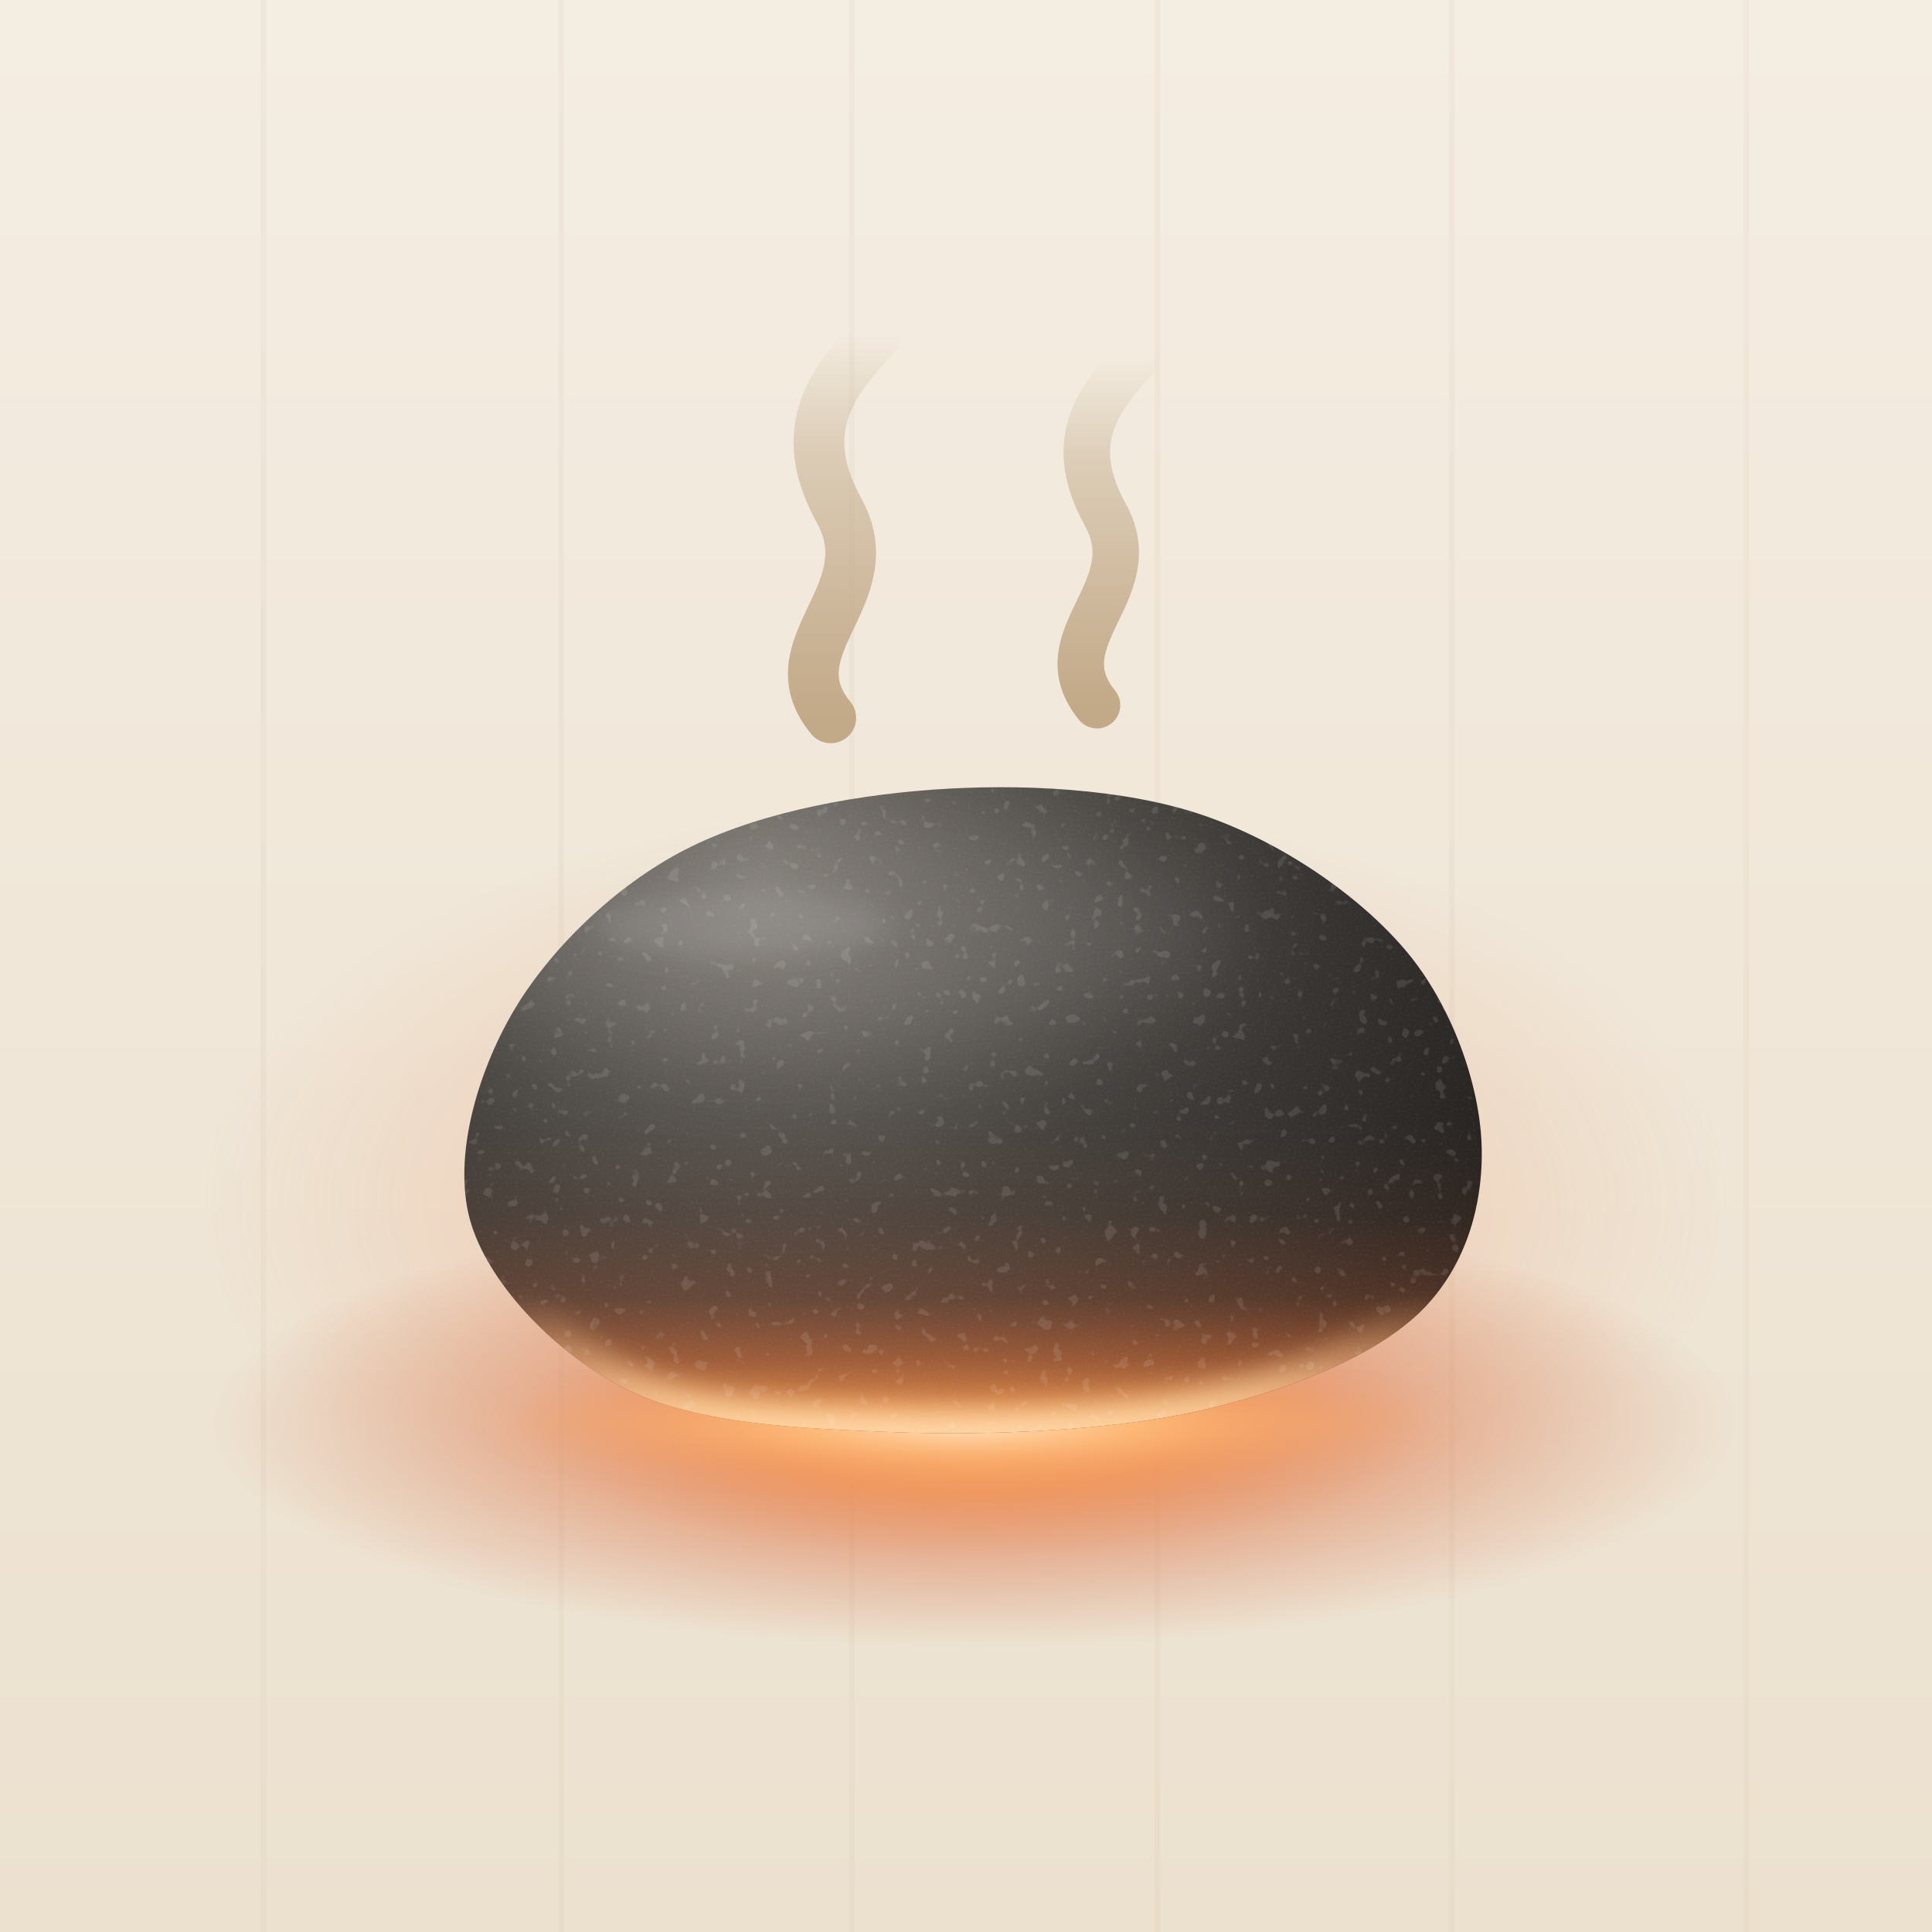
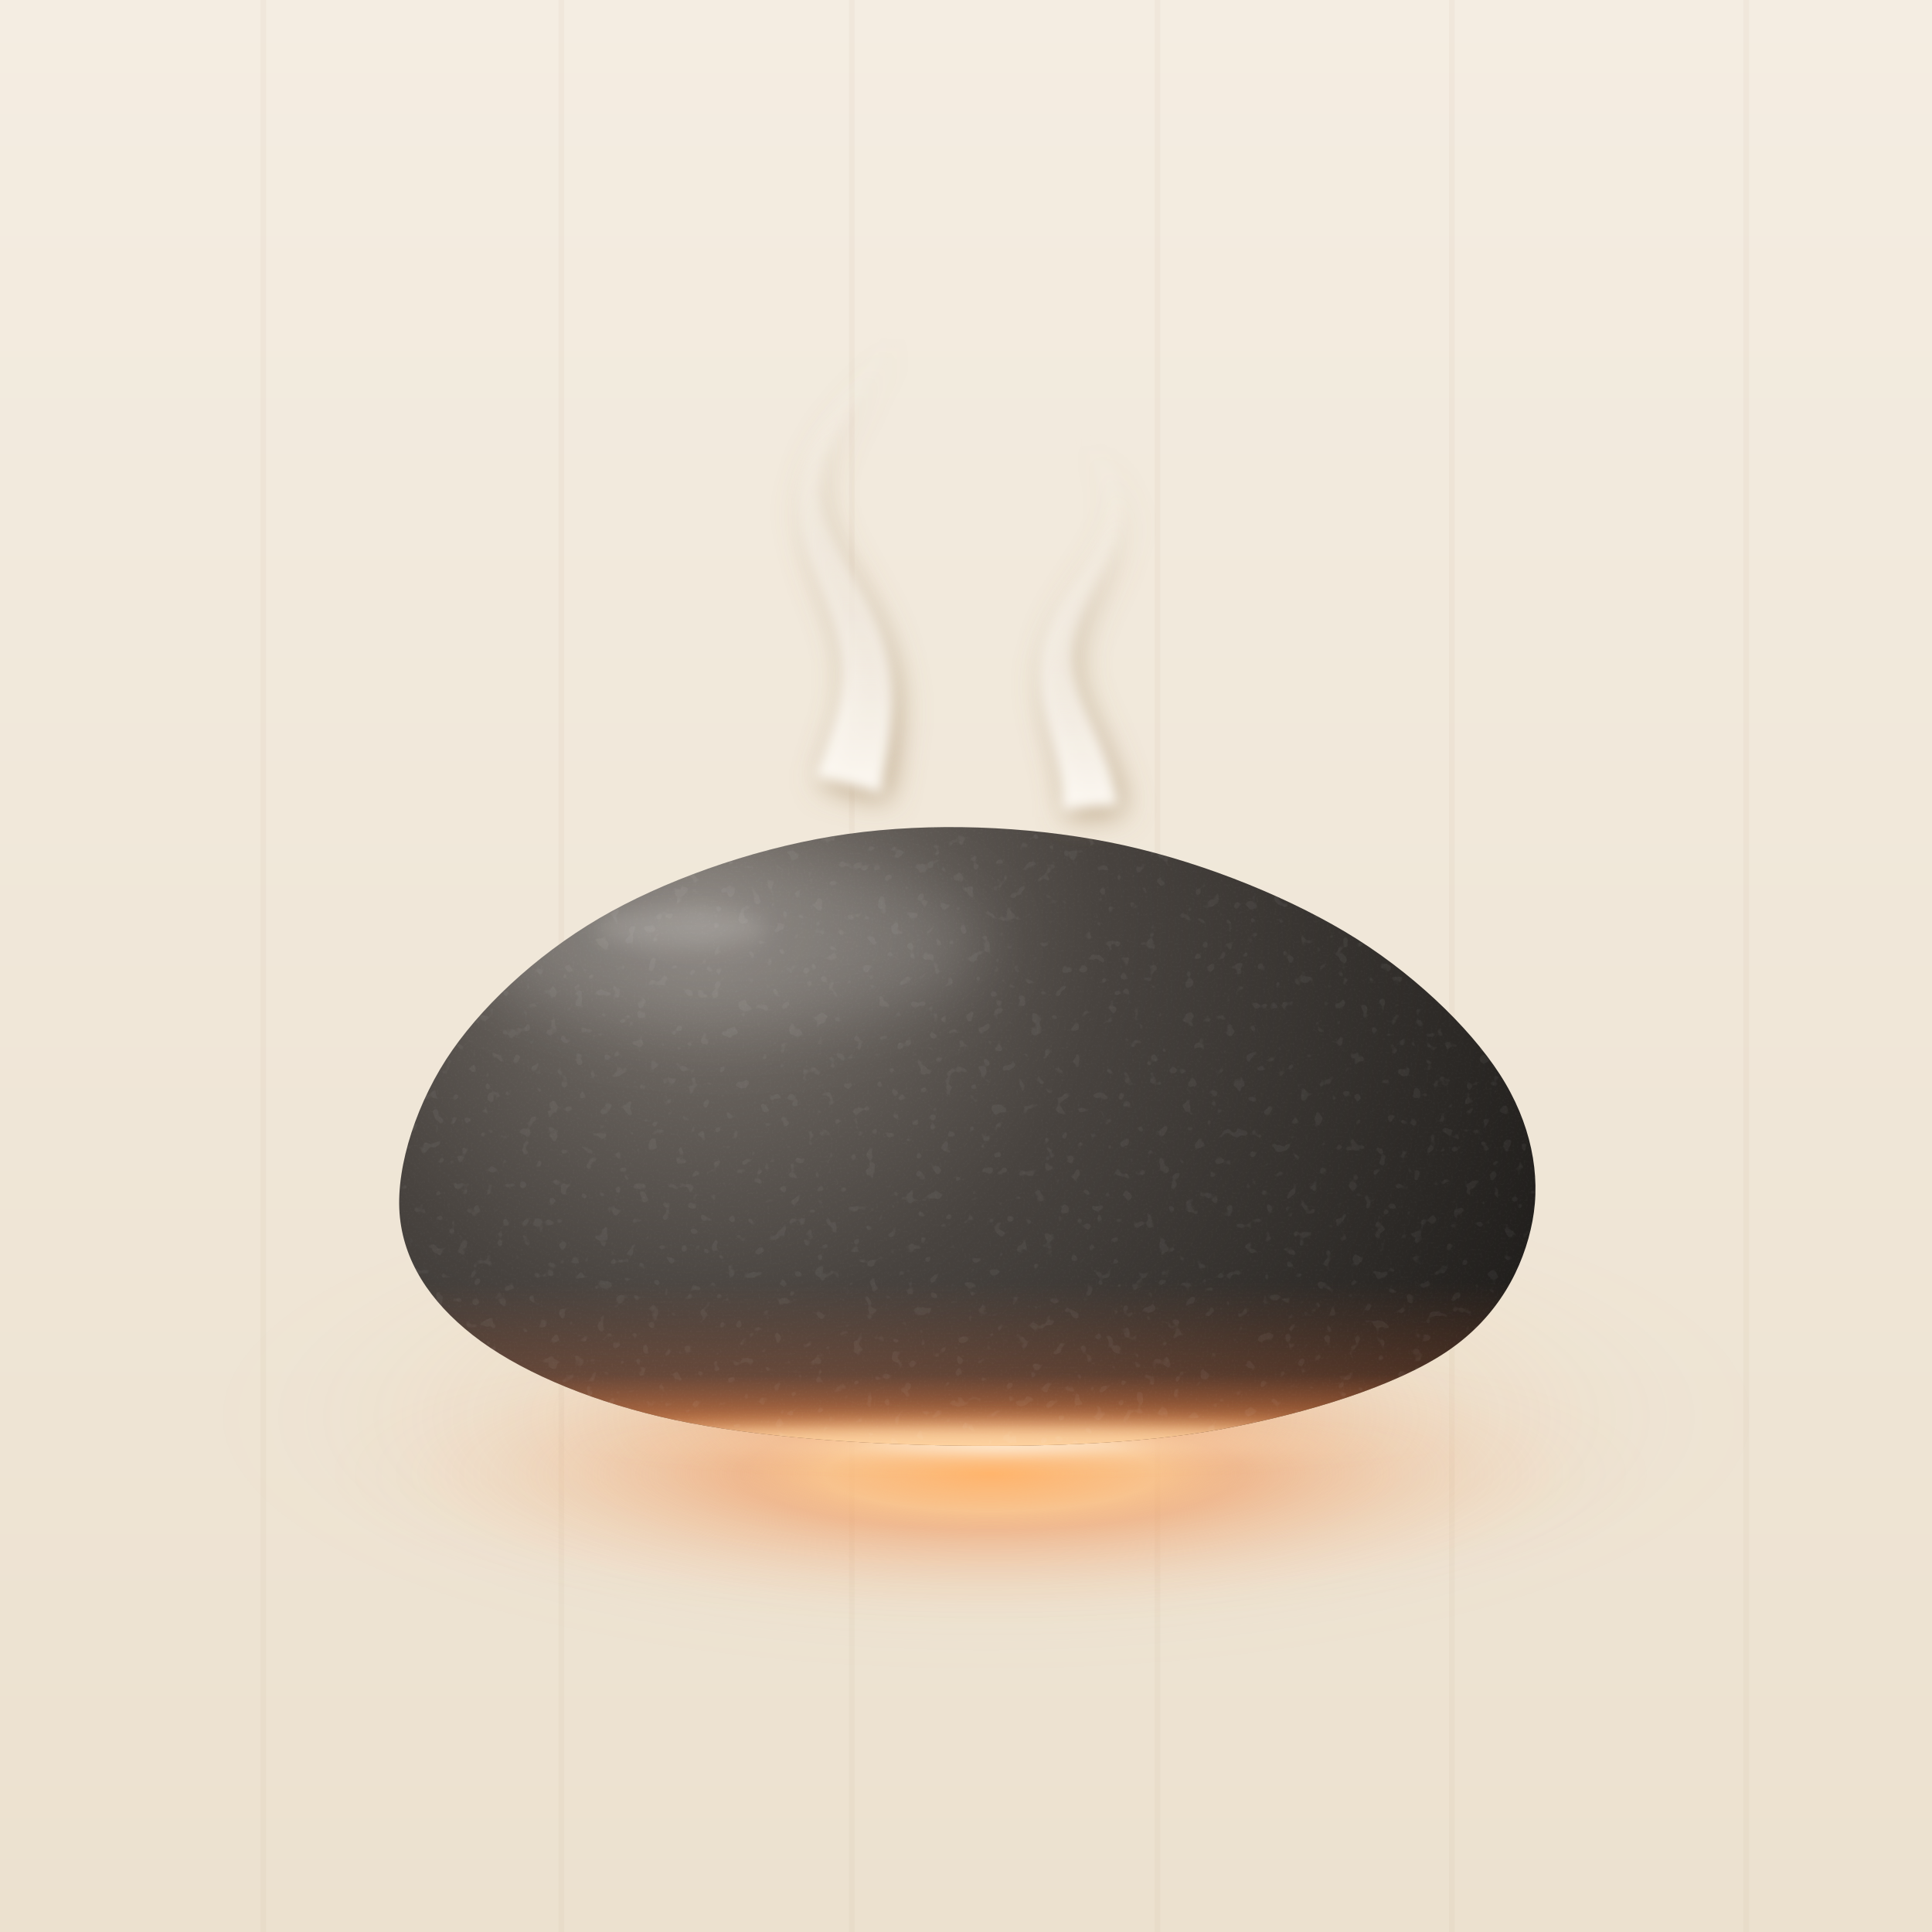
<svg xmlns="http://www.w3.org/2000/svg" width="1024" height="1024" viewBox="0 0 1024 1024">
  <defs>
    <linearGradient id="bg" x1="0" y1="0" x2="0" y2="1">
      <stop offset="0" stop-color="#F4EDE2" />
      <stop offset="1" stop-color="#ECE1CF" />
    </linearGradient>
-     <radialGradient id="stone" cx="420" cy="486" r="430" gradientUnits="userSpaceOnUse">
-       <stop offset="0" stop-color="#77726C" />
-       <stop offset=".42" stop-color="#46423E" />
-       <stop offset=".78" stop-color="#2B2826" />
+     <radialGradient id="stone" cx="-130" cy="-110" r="470" gradientUnits="userSpaceOnUse">
+       <stop offset="0" stop-color="#7B756F" />
+       <stop offset=".42" stop-color="#48433F" />
+       <stop offset=".8" stop-color="#2C2926" />
      <stop offset="1" stop-color="#1C1A18" />
    </radialGradient>
-     <linearGradient id="under" x1="0" y1="600" x2="0" y2="752" gradientUnits="userSpaceOnUse">
-       <stop offset="0" stop-color="#E06A35" stop-opacity="0" />
-       <stop offset=".3" stop-color="#E06A35" stop-opacity=".06" />
+     <linearGradient id="under" x1="0" y1="70" x2="0" y2="152" gradientUnits="userSpaceOnUse">
+       <stop offset="0" stop-color="#D9612F" stop-opacity="0" />
      <stop offset=".55" stop-color="#E06A35" stop-opacity=".22" />
-       <stop offset=".75" stop-color="#EE7C3E" stop-opacity=".55" />
-       <stop offset=".9" stop-color="#F8994F" stop-opacity=".85" />
-       <stop offset="1" stop-color="#FFB878" stop-opacity="1" />
+       <stop offset=".85" stop-color="#F08848" stop-opacity=".7" />
+       <stop offset="1" stop-color="#FFC284" stop-opacity="1" />
    </linearGradient>
-     <linearGradient id="rim" x1="0" y1="600" x2="0" y2="752" gradientUnits="userSpaceOnUse">
-       <stop offset=".55" stop-color="#FFC890" stop-opacity="0" />
-       <stop offset="1" stop-color="#FFD8A8" stop-opacity="1" />
-     </linearGradient>
-     <radialGradient id="glow" cx=".5" cy=".5" r=".5">
-       <stop offset="0" stop-color="#FFB46C" stop-opacity="1" />
-       <stop offset=".3" stop-color="#F08848" stop-opacity=".8" />
-       <stop offset=".6" stop-color="#D9612F" stop-opacity=".34" />
-       <stop offset="1" stop-color="#C9542A" stop-opacity="0" />
+     <radialGradient id="spill" cx=".5" cy=".5" r=".5">
+       <stop offset="0.000" stop-color="#F2A35E" stop-opacity="0.480" />
+       <stop offset="0.125" stop-color="#F2A35E" stop-opacity="0.367" />
+       <stop offset="0.250" stop-color="#F2A35E" stop-opacity="0.270" />
+       <stop offset="0.375" stop-color="#F2A35E" stop-opacity="0.188" />
+       <stop offset="0.500" stop-color="#F2A35E" stop-opacity="0.120" />
+       <stop offset="0.625" stop-color="#F2A35E" stop-opacity="0.068" />
+       <stop offset="0.750" stop-color="#F2A35E" stop-opacity="0.030" />
+       <stop offset="0.875" stop-color="#F2A35E" stop-opacity="0.007" />
+       <stop offset="1.000" stop-color="#F2A35E" stop-opacity="0.000" />
+     </radialGradient>
+     <radialGradient id="floor" cx=".5" cy=".5" r=".5">
+       <stop offset="0.000" stop-color="#FFB46C" stop-opacity="1.000" />
+       <stop offset="0.125" stop-color="#FFB46C" stop-opacity="0.766" />
+       <stop offset="0.250" stop-color="#FFB46C" stop-opacity="0.563" />
+       <stop offset="0.375" stop-color="#F08848" stop-opacity="0.391" />
+       <stop offset="0.500" stop-color="#F08848" stop-opacity="0.250" />
+       <stop offset="0.625" stop-color="#F08848" stop-opacity="0.141" />
+       <stop offset="0.750" stop-color="#F08848" stop-opacity="0.063" />
+       <stop offset="0.875" stop-color="#F08848" stop-opacity="0.016" />
+       <stop offset="1.000" stop-color="#F08848" stop-opacity="0.000" />
    </radialGradient>
    <radialGradient id="core" cx=".5" cy=".5" r=".5">
-       <stop offset="0" stop-color="#FFF0D8" stop-opacity="1" />
-       <stop offset=".35" stop-color="#FFC07E" stop-opacity=".9" />
-       <stop offset="1" stop-color="#F59A58" stop-opacity="0" />
-     </radialGradient>
-     <radialGradient id="spill" cx=".5" cy=".5" r=".5">
-       <stop offset="0" stop-color="#F2A35E" stop-opacity=".42" />
-       <stop offset=".55" stop-color="#E8763C" stop-opacity=".16" />
-       <stop offset="1" stop-color="#E0703A" stop-opacity="0" />
+       <stop offset="0.000" stop-color="#FFF4E4" stop-opacity="1.000" />
+       <stop offset="0.125" stop-color="#FFF4E4" stop-opacity="0.766" />
+       <stop offset="0.250" stop-color="#FFF4E4" stop-opacity="0.563" />
+       <stop offset="0.375" stop-color="#FFE2BC" stop-opacity="0.391" />
+       <stop offset="0.500" stop-color="#FFE2BC" stop-opacity="0.250" />
+       <stop offset="0.625" stop-color="#FFE2BC" stop-opacity="0.141" />
+       <stop offset="0.750" stop-color="#FFE2BC" stop-opacity="0.063" />
+       <stop offset="0.875" stop-color="#FFE2BC" stop-opacity="0.016" />
+       <stop offset="1.000" stop-color="#FFE2BC" stop-opacity="0.000" />
    </radialGradient>
    <linearGradient id="wisp" x1="0" y1="1" x2="0" y2="0">
-       <stop offset="0" stop-color="#C2A988" stop-opacity="1" />
-       <stop offset=".7" stop-color="#C2A988" stop-opacity=".45" />
-       <stop offset="1" stop-color="#C2A988" stop-opacity="0" />
+       <stop offset="0" stop-color="#FFFCF7" stop-opacity=".95" />
+       <stop offset=".5" stop-color="#FFFCF7" stop-opacity=".55" />
+       <stop offset="1" stop-color="#FFFCF7" stop-opacity="0" />
    </linearGradient>
-     <filter id="b6" x="-50%" y="-50%" width="200%" height="200%">
-       <feGaussianBlur stdDeviation="6" />
+     <linearGradient id="wispShade" x1="0" y1="1" x2="0" y2="0">
+       <stop offset="0" stop-color="#A98F6B" stop-opacity=".8" />
+       <stop offset=".6" stop-color="#A98F6B" stop-opacity=".34" />
+       <stop offset="1" stop-color="#B9A383" stop-opacity="0" />
+     </linearGradient>
+     <linearGradient id="wispBold" x1="0" y1="1" x2="0" y2="0">
+       <stop offset="0" stop-color="#CDBA9C" stop-opacity="1" />
+       <stop offset="1" stop-color="#CDBA9C" stop-opacity=".55" />
+     </linearGradient>
+     <filter id="b3" x="-50%" y="-50%" width="200%" height="200%">
+       <feGaussianBlur stdDeviation="3" />
    </filter>
-     <filter id="b12" x="-50%" y="-50%" width="200%" height="200%">
-       <feGaussianBlur stdDeviation="12" />
+     <filter id="b5" x="-50%" y="-50%" width="200%" height="200%">
+       <feGaussianBlur stdDeviation="5" />
    </filter>
-     <filter id="b24" x="-50%" y="-50%" width="200%" height="200%">
-       <feGaussianBlur stdDeviation="24" />
+     <filter id="b8" x="-50%" y="-50%" width="200%" height="200%">
+       <feGaussianBlur stdDeviation="8" />
    </filter>
-     <filter id="grain" x="0" y="0" width="100%" height="100%">
+     <filter id="b16" x="-50%" y="-50%" width="200%" height="200%">
+       <feGaussianBlur stdDeviation="16" />
+     </filter>
+     <filter id="speck" x="0" y="0" width="100%" height="100%">
      <feTurbulence type="fractalNoise" baseFrequency=".9" numOctaves="2" seed="7" />
      <feColorMatrix values="0 0 0 0 1  0 0 0 0 1  0 0 0 0 1  0 0 0 1.6 -0.85" />
    </filter>
    <filter id="fleck" x="0" y="0" width="100%" height="100%">
      <feTurbulence type="fractalNoise" baseFrequency=".16" numOctaves="2" seed="11" />
      <feColorMatrix values="0 0 0 0 1  0 0 0 0 1  0 0 0 0 1  0 0 0 14 -9.2" />
    </filter>
-     <path id="sp" d="M282.0 650.0C272.7 620.7 283.7 581.3 300.0 552.0C316.3 522.7 346.7 492.0 380.0 474.0C413.3 456.0 458.7 447.0 500.0 444.0C541.3 441.0 590.7 443.3 628.0 456.0C665.3 468.7 702.0 494.0 724.0 520.0C746.0 546.0 759.0 583.3 760.0 612.0C761.0 640.7 752.3 671.0 730.0 692.0C707.7 713.0 667.3 728.7 626.0 738.0C584.7 747.3 527.0 749.7 482.0 748.0C437.0 746.3 389.3 744.3 356.0 728.0C322.7 711.7 291.3 679.3 282.0 650.0Z" />
+     <path id="sp" d="M-278.0 36.0C-279.7 12.7 -269.3 -19.3 -252.0 -44.0C-234.7 -68.7 -206.3 -94.3 -174.0 -112.0C-141.7 -129.7 -98.7 -144.3 -58.0 -150.0C-17.3 -155.7 29.3 -154.0 70.0 -146.0C110.7 -138.0 154.0 -121.0 186.0 -102.0C218.0 -83.0 246.7 -55.7 262.0 -32.0C277.3 -8.3 282.3 17.3 278.0 40.0C273.7 62.7 261.3 87.0 236.0 104.0C210.7 121.0 167.7 134.3 126.0 142.0C84.3 149.7 32.0 151.0 -14.0 150.0C-60.0 149.0 -112.0 145.0 -150.0 136.0C-188.0 127.0 -220.7 112.7 -242.0 96.0C-263.3 79.3 -276.3 59.3 -278.0 36.0Z" />
    <clipPath id="sc">
      <use href="#sp" />
    </clipPath>
  </defs>
  <rect width="1024" height="1024" fill="url(#bg)" />
  <g opacity=".06" fill="#A88F6A">
    <rect x="138" width="3" height="1024" />
    <rect x="296" width="3" height="1024" />
    <rect x="450" width="3" height="1024" />
    <rect x="612" width="3" height="1024" />
    <rect x="768" width="3" height="1024" />
    <rect x="924" width="3" height="1024" />
  </g>
-   <g transform="translate(512 600) scale(1.12) translate(-516 -606)">
-     <ellipse cx="516" cy="640" rx="360" ry="190" fill="url(#spill)" />
-     <ellipse cx="520" cy="744" rx="360" ry="106" fill="url(#glow)" />
-     <ellipse cx="516" cy="744" rx="230" ry="26" fill="url(#core)" filter="url(#b6)" />
-     <use href="#sp" fill="url(#stone)" />
-     <g clip-path="url(#sc)">
-       <rect x="200" y="540" width="640" height="230" fill="url(#under)" />
-       <use href="#sp" fill="none" stroke="url(#rim)" stroke-width="22" filter="url(#b6)" />
-       <ellipse cx="452" cy="512" rx="190" ry="54" fill="#FFFFFF" opacity=".12" filter="url(#b24)" />
-       <ellipse cx="410" cy="508" rx="70" ry="16" fill="#FFFFFF" opacity=".1" filter="url(#b6)" />
-       <rect x="230" y="420" width="580" height="340" filter="url(#grain)" opacity=".09" />
-       <rect x="230" y="420" width="580" height="340" filter="url(#fleck)" opacity=".1" />
+   <g transform="translate(512 512) scale(1) translate(-512 -512)">
+     <g transform="translate(512 604) scale(1.08)">
+       <ellipse cx="10" cy="136" rx="390" ry="128" fill="url(#spill)" />
+       <ellipse cx="12" cy="164" rx="330" ry="74" fill="url(#floor)" />
+       <ellipse cx="18" cy="150" rx="220" ry="13" fill="url(#core)" filter="url(#b3)" />
+       <use href="#sp" fill="url(#stone)" />
+       <g clip-path="url(#sc)">
+         <rect x="-300" y="70" width="600" height="90" fill="url(#under)" />
+         <ellipse cx="18" cy="154" rx="250" ry="14" fill="#FFD7A6" opacity="0.85" filter="url(#b5)" />
+         <ellipse cx="-118" cy="-96" rx="128" ry="42" fill="#FFFFFF" opacity=".15" filter="url(#b16)" />
+         <ellipse cx="-140" cy="-104" rx="42" ry="10" fill="#FFFFFF" opacity=".14" filter="url(#b5)" />
+         <rect x="-290" y="-160" width="580" height="320" filter="url(#speck)" opacity=".05" />
+         <rect x="-290" y="-160" width="580" height="320" filter="url(#fleck)" opacity=".05" />
+       </g>
    </g>
-     <g fill="none" stroke="url(#wisp)" stroke-linecap="round">
-       <path d="M452 410c-28-34 26-58 4-98s-2-62 18-84" stroke-width="24" />
-       <path d="M578 404c-26-32 24-54 4-90s-2-56 14-74" stroke-width="22" />
+     <g fill="url(#wispShade)" filter="url(#b8)" transform="translate(3 4)">
+       <path d="M467.0 420.4L467.9 415.1L468.8 409.9L469.8 404.5L470.7 399.0L471.6 393.4L472.3 387.6L472.9 381.8L473.3 375.9L473.4 369.9L473.1 363.9L472.5 357.9L471.6 352.0L470.3 346.1L468.6 340.2L466.7 334.5L464.4 328.9L461.9 323.5L459.3 318.1L456.5 312.9L453.7 307.7L450.9 302.7L448.1 297.7L445.5 292.8L443.1 288.0L440.9 283.3L439.0 278.6L437.4 273.9L436.2 269.3L435.4 264.7L435.0 260.0L435.1 255.3L435.6 250.5L436.6 245.6L438.0 240.6L440.0 235.5L442.3 230.3L445.0 225.0L448.0 219.7L451.1 214.4L454.4 209.0L457.8 203.6L461.0 198.2L464.1 192.7L466.9 187.3L469.4 181.9L471.4 176.6L472.9 171.3L473.8 166.0L473.8 166.0L472.5 171.2L470.5 176.3L468.1 181.3L465.1 186.3L461.9 191.3L458.3 196.3L454.5 201.4L450.7 206.4L446.8 211.4L443.0 216.5L439.3 221.6L435.9 226.7L432.8 232.0L430.0 237.3L427.6 242.7L425.7 248.2L424.3 253.8L423.4 259.5L423.0 265.3L423.2 271.0L423.8 276.8L424.9 282.6L426.3 288.3L428.0 294.0L429.9 299.6L432.0 305.1L434.1 310.6L436.2 315.9L438.2 321.2L440.0 326.4L441.7 331.4L443.1 336.4L444.2 341.2L445.1 345.9L445.7 350.5L445.9 355.0L445.9 359.5L445.6 363.9L445.0 368.3L444.3 372.8L443.2 377.3L442.0 381.9L440.6 386.5L439.0 391.3L437.4 396.2L435.6 401.3L433.8 406.4L432.1 411.6Z" />
+       <path d="M592.6 426.8L591.9 422.2L590.9 417.4L589.8 412.6L588.4 407.9L586.8 403.3L585.1 398.7L583.4 394.3L581.5 390.0L579.7 385.8L577.9 381.7L576.1 377.7L574.5 373.8L573.0 370.0L571.7 366.2L570.6 362.5L569.7 358.9L569.0 355.3L568.6 351.7L568.5 348.1L568.7 344.4L569.2 340.7L570.0 336.8L571.0 332.8L572.4 328.8L574.0 324.6L575.9 320.4L577.9 316.1L580.1 311.7L582.3 307.3L584.4 302.9L586.5 298.3L588.4 293.8L590.1 289.2L591.5 284.6L592.5 280.0L593.1 275.4L593.2 270.8L592.8 266.3L592.0 261.8L590.6 257.5L588.8 253.1L586.6 248.9L584.0 244.7L581.0 240.5L577.8 236.4L574.4 232.3L570.9 228.1L567.3 224.0L567.3 224.0L570.6 228.4L573.8 232.7L576.8 237.1L579.6 241.5L582.1 245.8L584.1 250.1L585.8 254.4L586.9 258.5L587.7 262.7L587.9 266.7L587.7 270.7L587.0 274.6L586.0 278.5L584.6 282.4L582.8 286.3L580.8 290.2L578.4 294.2L575.9 298.1L573.3 302.2L570.6 306.3L567.8 310.4L565.1 314.6L562.5 318.9L560.1 323.2L557.9 327.7L555.9 332.2L554.2 336.8L552.8 341.6L551.8 346.4L551.2 351.3L550.9 356.2L551.0 361.1L551.4 366.0L552.0 370.8L552.9 375.5L553.9 380.2L555.0 384.8L556.2 389.3L557.4 393.7L558.5 398.0L559.6 402.2L560.5 406.3L561.3 410.2L562.0 414.1L562.4 417.9L562.7 421.6L562.8 425.3L562.7 429.2Z" />
+     </g>
+     <g fill="url(#wisp)" filter="url(#b3)">
+       <path d="M467.0 420.4L467.9 415.1L468.8 409.9L469.8 404.5L470.7 399.0L471.6 393.4L472.3 387.6L472.9 381.8L473.3 375.9L473.4 369.9L473.1 363.9L472.5 357.9L471.6 352.0L470.3 346.1L468.6 340.2L466.7 334.5L464.4 328.9L461.9 323.5L459.3 318.1L456.5 312.9L453.7 307.7L450.9 302.7L448.1 297.7L445.5 292.8L443.1 288.0L440.9 283.3L439.0 278.6L437.4 273.9L436.2 269.3L435.4 264.7L435.0 260.0L435.1 255.3L435.6 250.5L436.6 245.6L438.0 240.6L440.0 235.5L442.3 230.3L445.0 225.0L448.0 219.7L451.1 214.4L454.4 209.0L457.8 203.6L461.0 198.2L464.1 192.7L466.9 187.3L469.4 181.9L471.4 176.6L472.9 171.3L473.8 166.0L473.8 166.0L472.5 171.2L470.5 176.3L468.1 181.3L465.1 186.3L461.9 191.3L458.3 196.3L454.5 201.4L450.7 206.4L446.8 211.4L443.0 216.5L439.3 221.6L435.9 226.7L432.8 232.0L430.0 237.3L427.6 242.7L425.7 248.2L424.3 253.8L423.4 259.5L423.0 265.3L423.2 271.0L423.8 276.8L424.9 282.6L426.3 288.3L428.0 294.0L429.9 299.6L432.0 305.1L434.1 310.6L436.2 315.9L438.2 321.2L440.0 326.4L441.7 331.4L443.1 336.4L444.2 341.2L445.1 345.9L445.7 350.5L445.9 355.0L445.9 359.5L445.6 363.9L445.0 368.3L444.3 372.8L443.2 377.3L442.0 381.9L440.6 386.5L439.0 391.3L437.4 396.2L435.6 401.3L433.8 406.4L432.1 411.6Z" />
+       <path d="M592.6 426.8L591.9 422.2L590.9 417.4L589.8 412.6L588.4 407.9L586.8 403.3L585.1 398.7L583.4 394.3L581.5 390.0L579.7 385.8L577.9 381.7L576.1 377.7L574.5 373.8L573.0 370.0L571.7 366.2L570.6 362.5L569.7 358.9L569.0 355.3L568.6 351.7L568.5 348.1L568.7 344.4L569.2 340.7L570.0 336.8L571.0 332.8L572.4 328.8L574.0 324.6L575.9 320.4L577.9 316.1L580.1 311.7L582.3 307.3L584.4 302.9L586.5 298.3L588.4 293.8L590.1 289.2L591.5 284.6L592.5 280.0L593.1 275.4L593.2 270.8L592.8 266.3L592.0 261.8L590.6 257.5L588.8 253.1L586.6 248.9L584.0 244.7L581.0 240.5L577.8 236.4L574.4 232.3L570.9 228.1L567.3 224.0L567.3 224.0L570.6 228.4L573.8 232.7L576.8 237.1L579.6 241.5L582.1 245.8L584.1 250.1L585.8 254.4L586.9 258.5L587.7 262.7L587.9 266.7L587.7 270.7L587.0 274.6L586.0 278.5L584.6 282.4L582.8 286.3L580.8 290.2L578.4 294.2L575.9 298.1L573.3 302.2L570.6 306.3L567.8 310.4L565.1 314.6L562.5 318.9L560.1 323.2L557.9 327.7L555.9 332.2L554.2 336.8L552.8 341.6L551.8 346.4L551.2 351.3L550.9 356.2L551.0 361.1L551.4 366.0L552.0 370.8L552.9 375.5L553.9 380.2L555.0 384.8L556.2 389.3L557.4 393.7L558.5 398.0L559.6 402.2L560.5 406.3L561.3 410.2L562.0 414.1L562.4 417.9L562.7 421.6L562.8 425.3L562.7 429.2Z" />
    </g>
  </g>
</svg>
